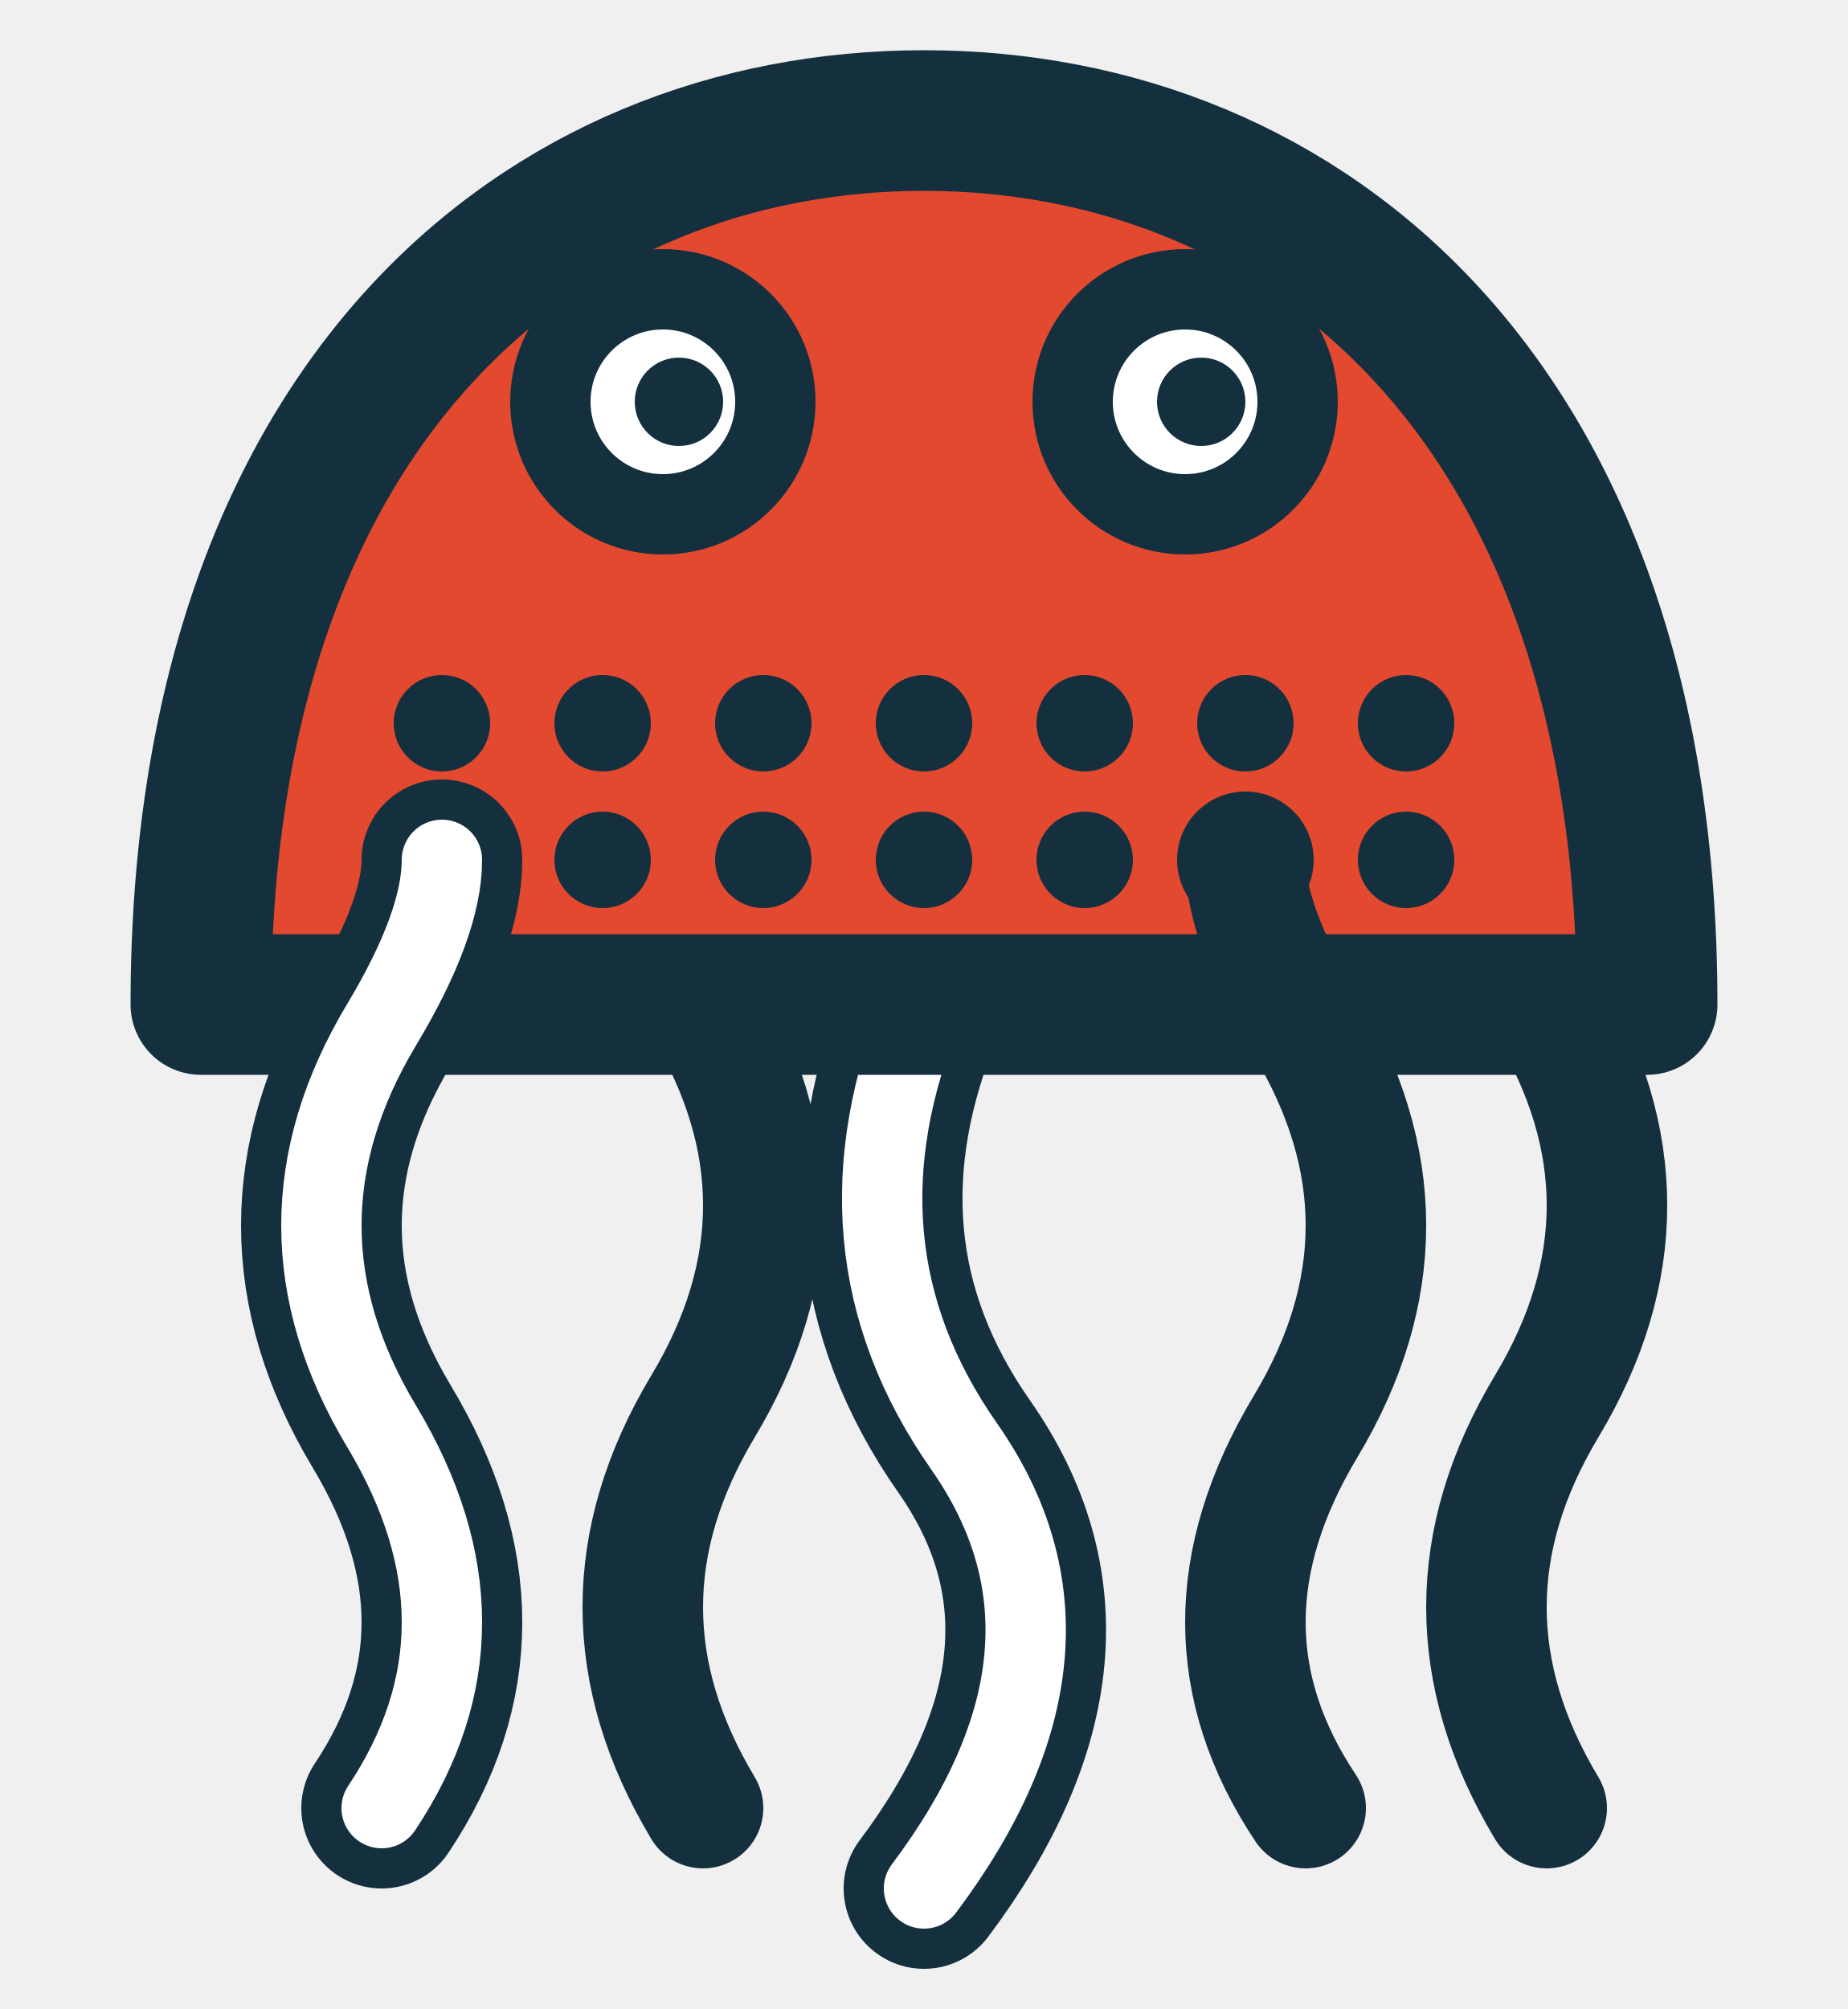
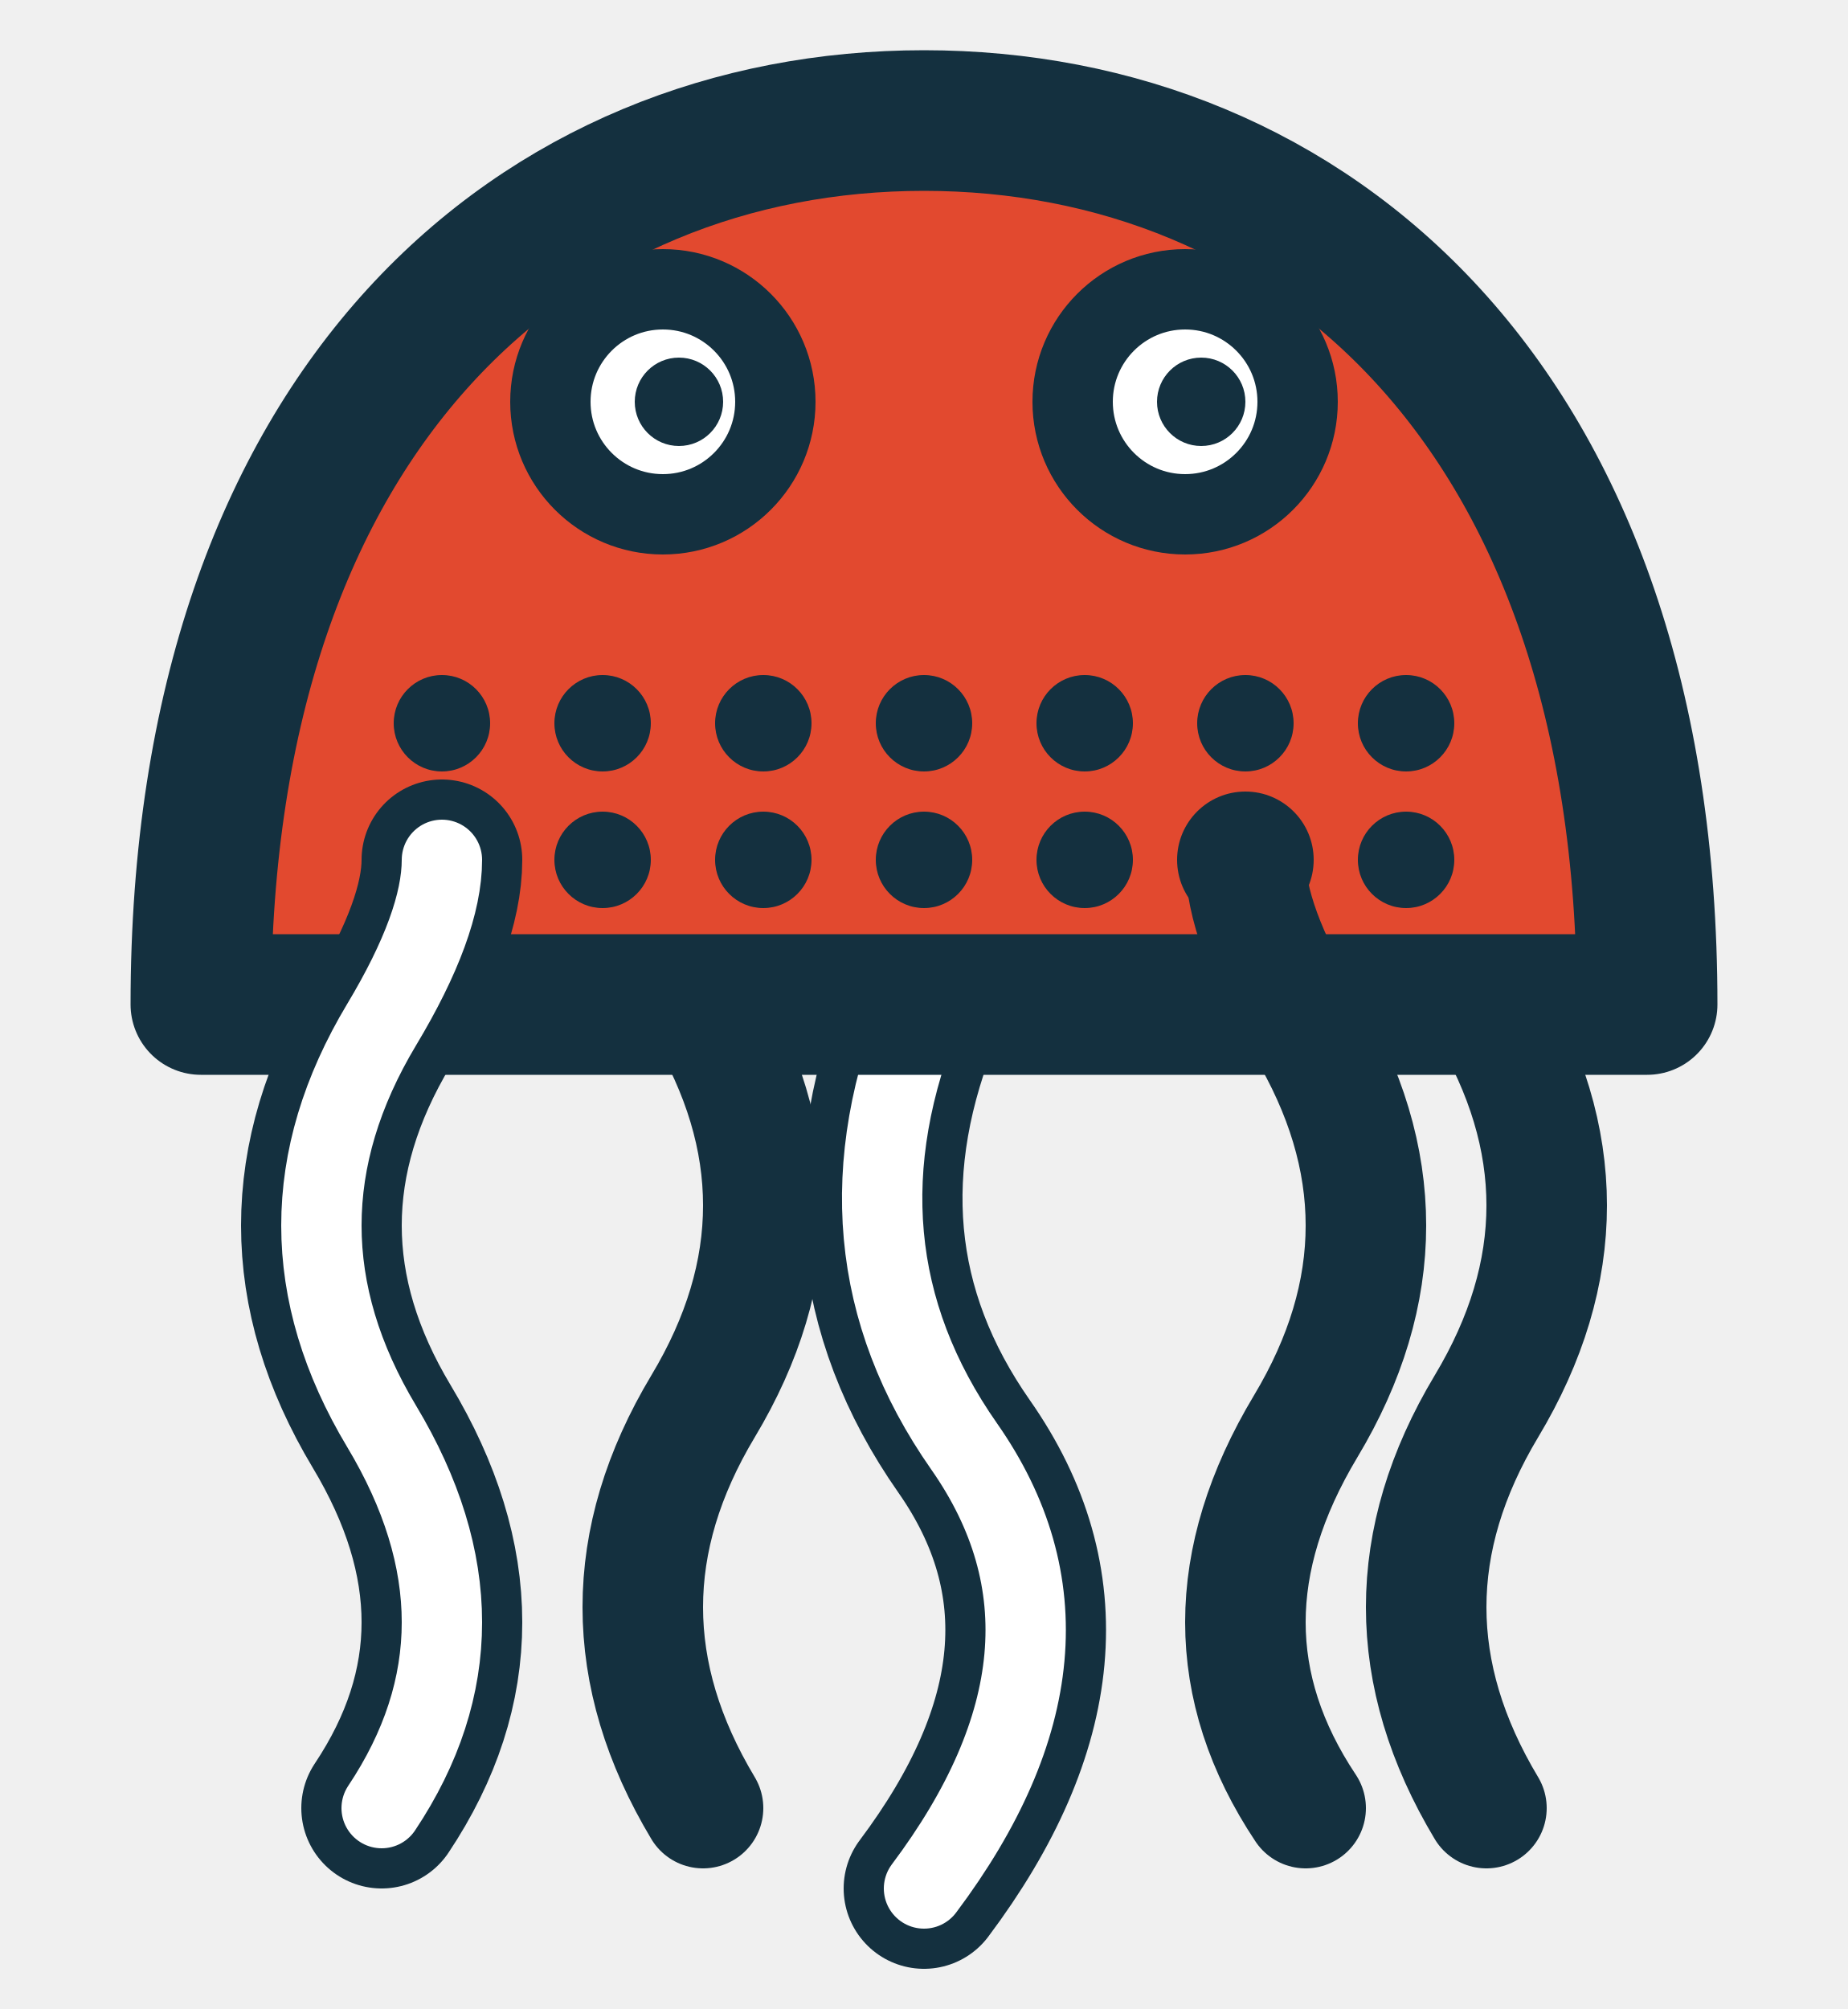
<svg xmlns="http://www.w3.org/2000/svg" viewBox="13 2 46 50">
  <path d="M36 22 V27 q-2.5 6 1 11 t-1 11" fill="none" stroke="#14303F" stroke-width="4" stroke-linecap="round" />
  <path d="M36 22 V27 q-2.5 6 1 11 t-1 11" fill="none" stroke="#fff" stroke-width="2" stroke-linecap="round" />
  <g fill="none" stroke="#14303F" stroke-width="3" stroke-linecap="round">
    <path d="M30.5 22 V27 q3 5 0 10 t0 10" />
-     <path d="M51.5 22 V27 q3 5 0 10 t0 10" />
+     <path d="M50 22 V27 q3 5 0 10 t0 10" />
  </g>
  <path d="M18 27 C18 12 26.5 5 36 5 C45.5 5 54 12 54 27 Z" fill="#E2492F" stroke="#14303F" stroke-width="3.5" stroke-linejoin="round" />
  <circle cx="24" cy="20" r="1.2" fill="#14303F" />
  <circle cx="28" cy="20" r="1.2" fill="#14303F" />
  <circle cx="32" cy="20" r="1.2" fill="#14303F" />
  <circle cx="36" cy="20" r="1.2" fill="#14303F" />
  <circle cx="40" cy="20" r="1.2" fill="#14303F" />
  <circle cx="44" cy="20" r="1.2" fill="#14303F" />
  <circle cx="48" cy="20" r="1.2" fill="#14303F" />
  <circle cx="24" cy="23.4" r="1.2" fill="#14303F" />
  <circle cx="28" cy="23.4" r="1.2" fill="#14303F" />
  <circle cx="32" cy="23.4" r="1.2" fill="#14303F" />
  <circle cx="36" cy="23.4" r="1.2" fill="#14303F" />
  <circle cx="40" cy="23.4" r="1.2" fill="#14303F" />
  <circle cx="44" cy="23.4" r="1.2" fill="#14303F" />
  <circle cx="48" cy="23.4" r="1.2" fill="#14303F" />
  <circle cx="29.5" cy="12" r="2.8" fill="#fff" stroke="#14303F" stroke-width="2" />
  <circle cx="29.9" cy="12" r="1.1" fill="#14303F" />
  <circle cx="42.5" cy="12" r="2.8" fill="#fff" stroke="#14303F" stroke-width="2" />
  <circle cx="42.9" cy="12" r="1.1" fill="#14303F" />
  <path d="M44 23.4 Q44 25 45.5 27.5 q3 5 0 10 t0 9.5" fill="none" stroke="#14303F" stroke-width="3" stroke-linecap="round" />
  <circle cx="44" cy="23.4" r="1.7" fill="#14303F" />
  <path d="M24 23.4 Q24 25 22.5 27.5 q-3 5 0 10 t0 9.5" fill="none" stroke="#14303F" stroke-width="4" stroke-linecap="round" />
  <path d="M24 23.4 Q24 25 22.5 27.5 q-3 5 0 10 t0 9.5" fill="none" stroke="#fff" stroke-width="2" stroke-linecap="round" />
</svg>
